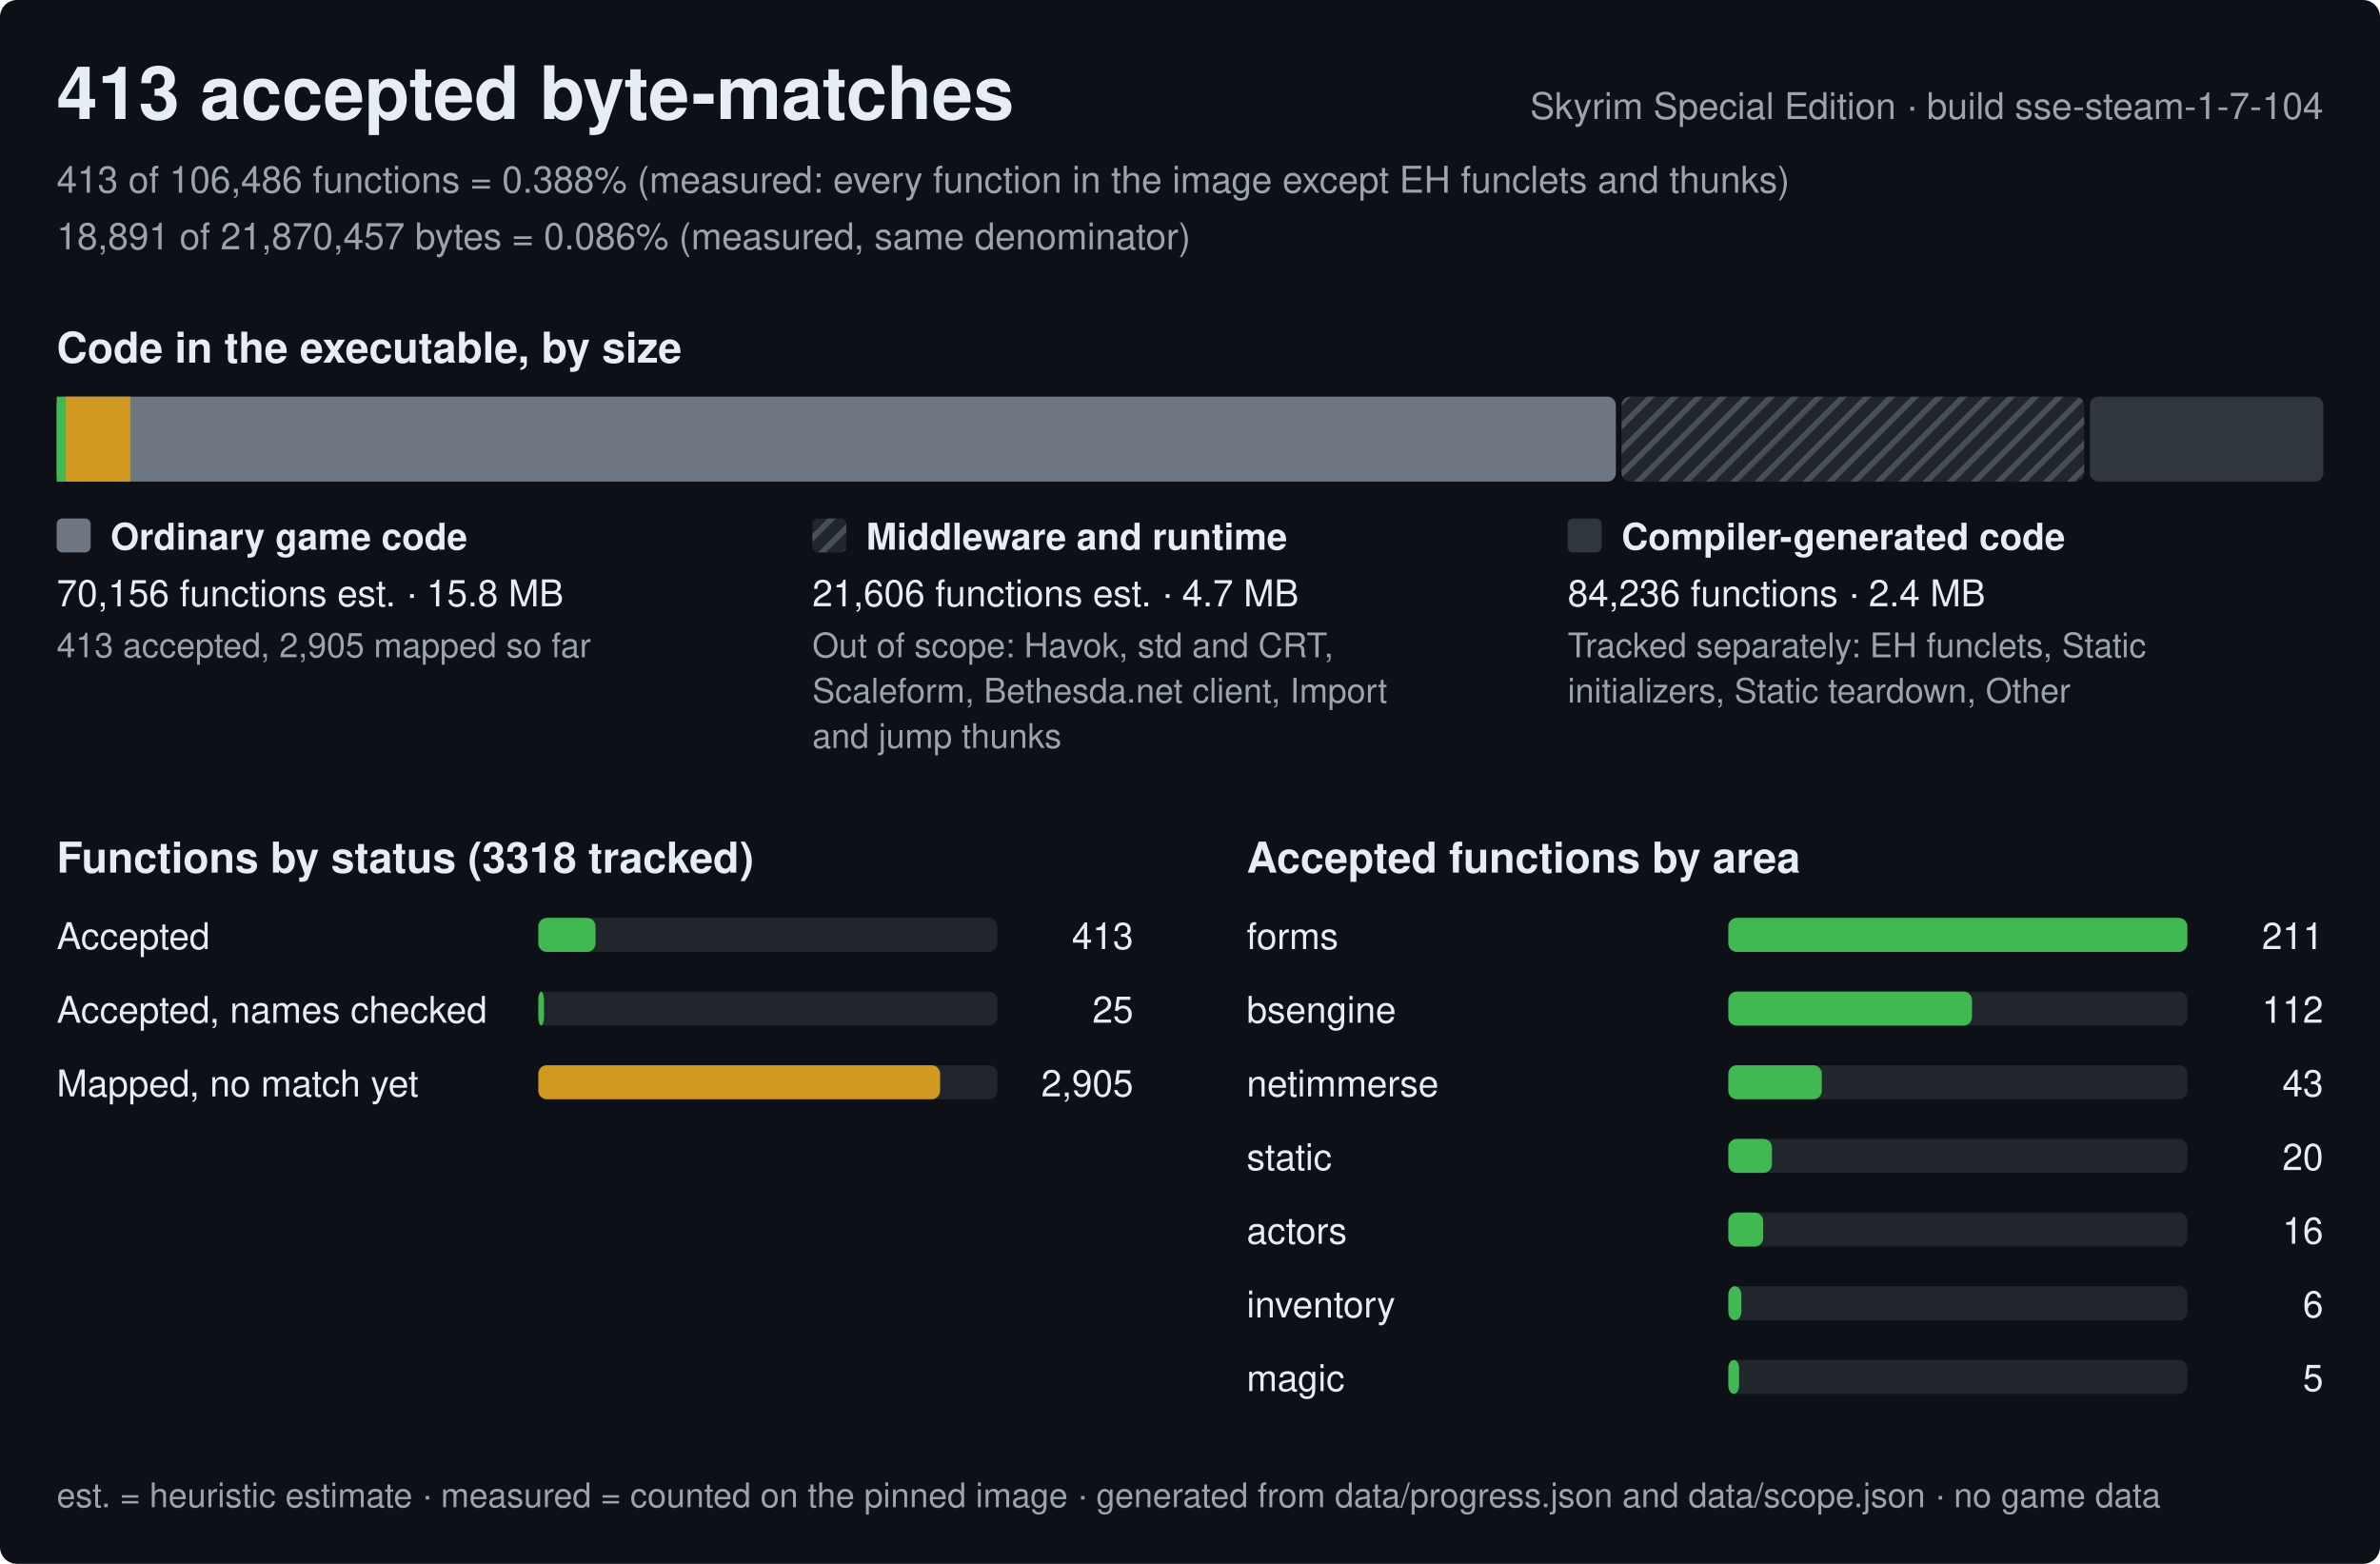
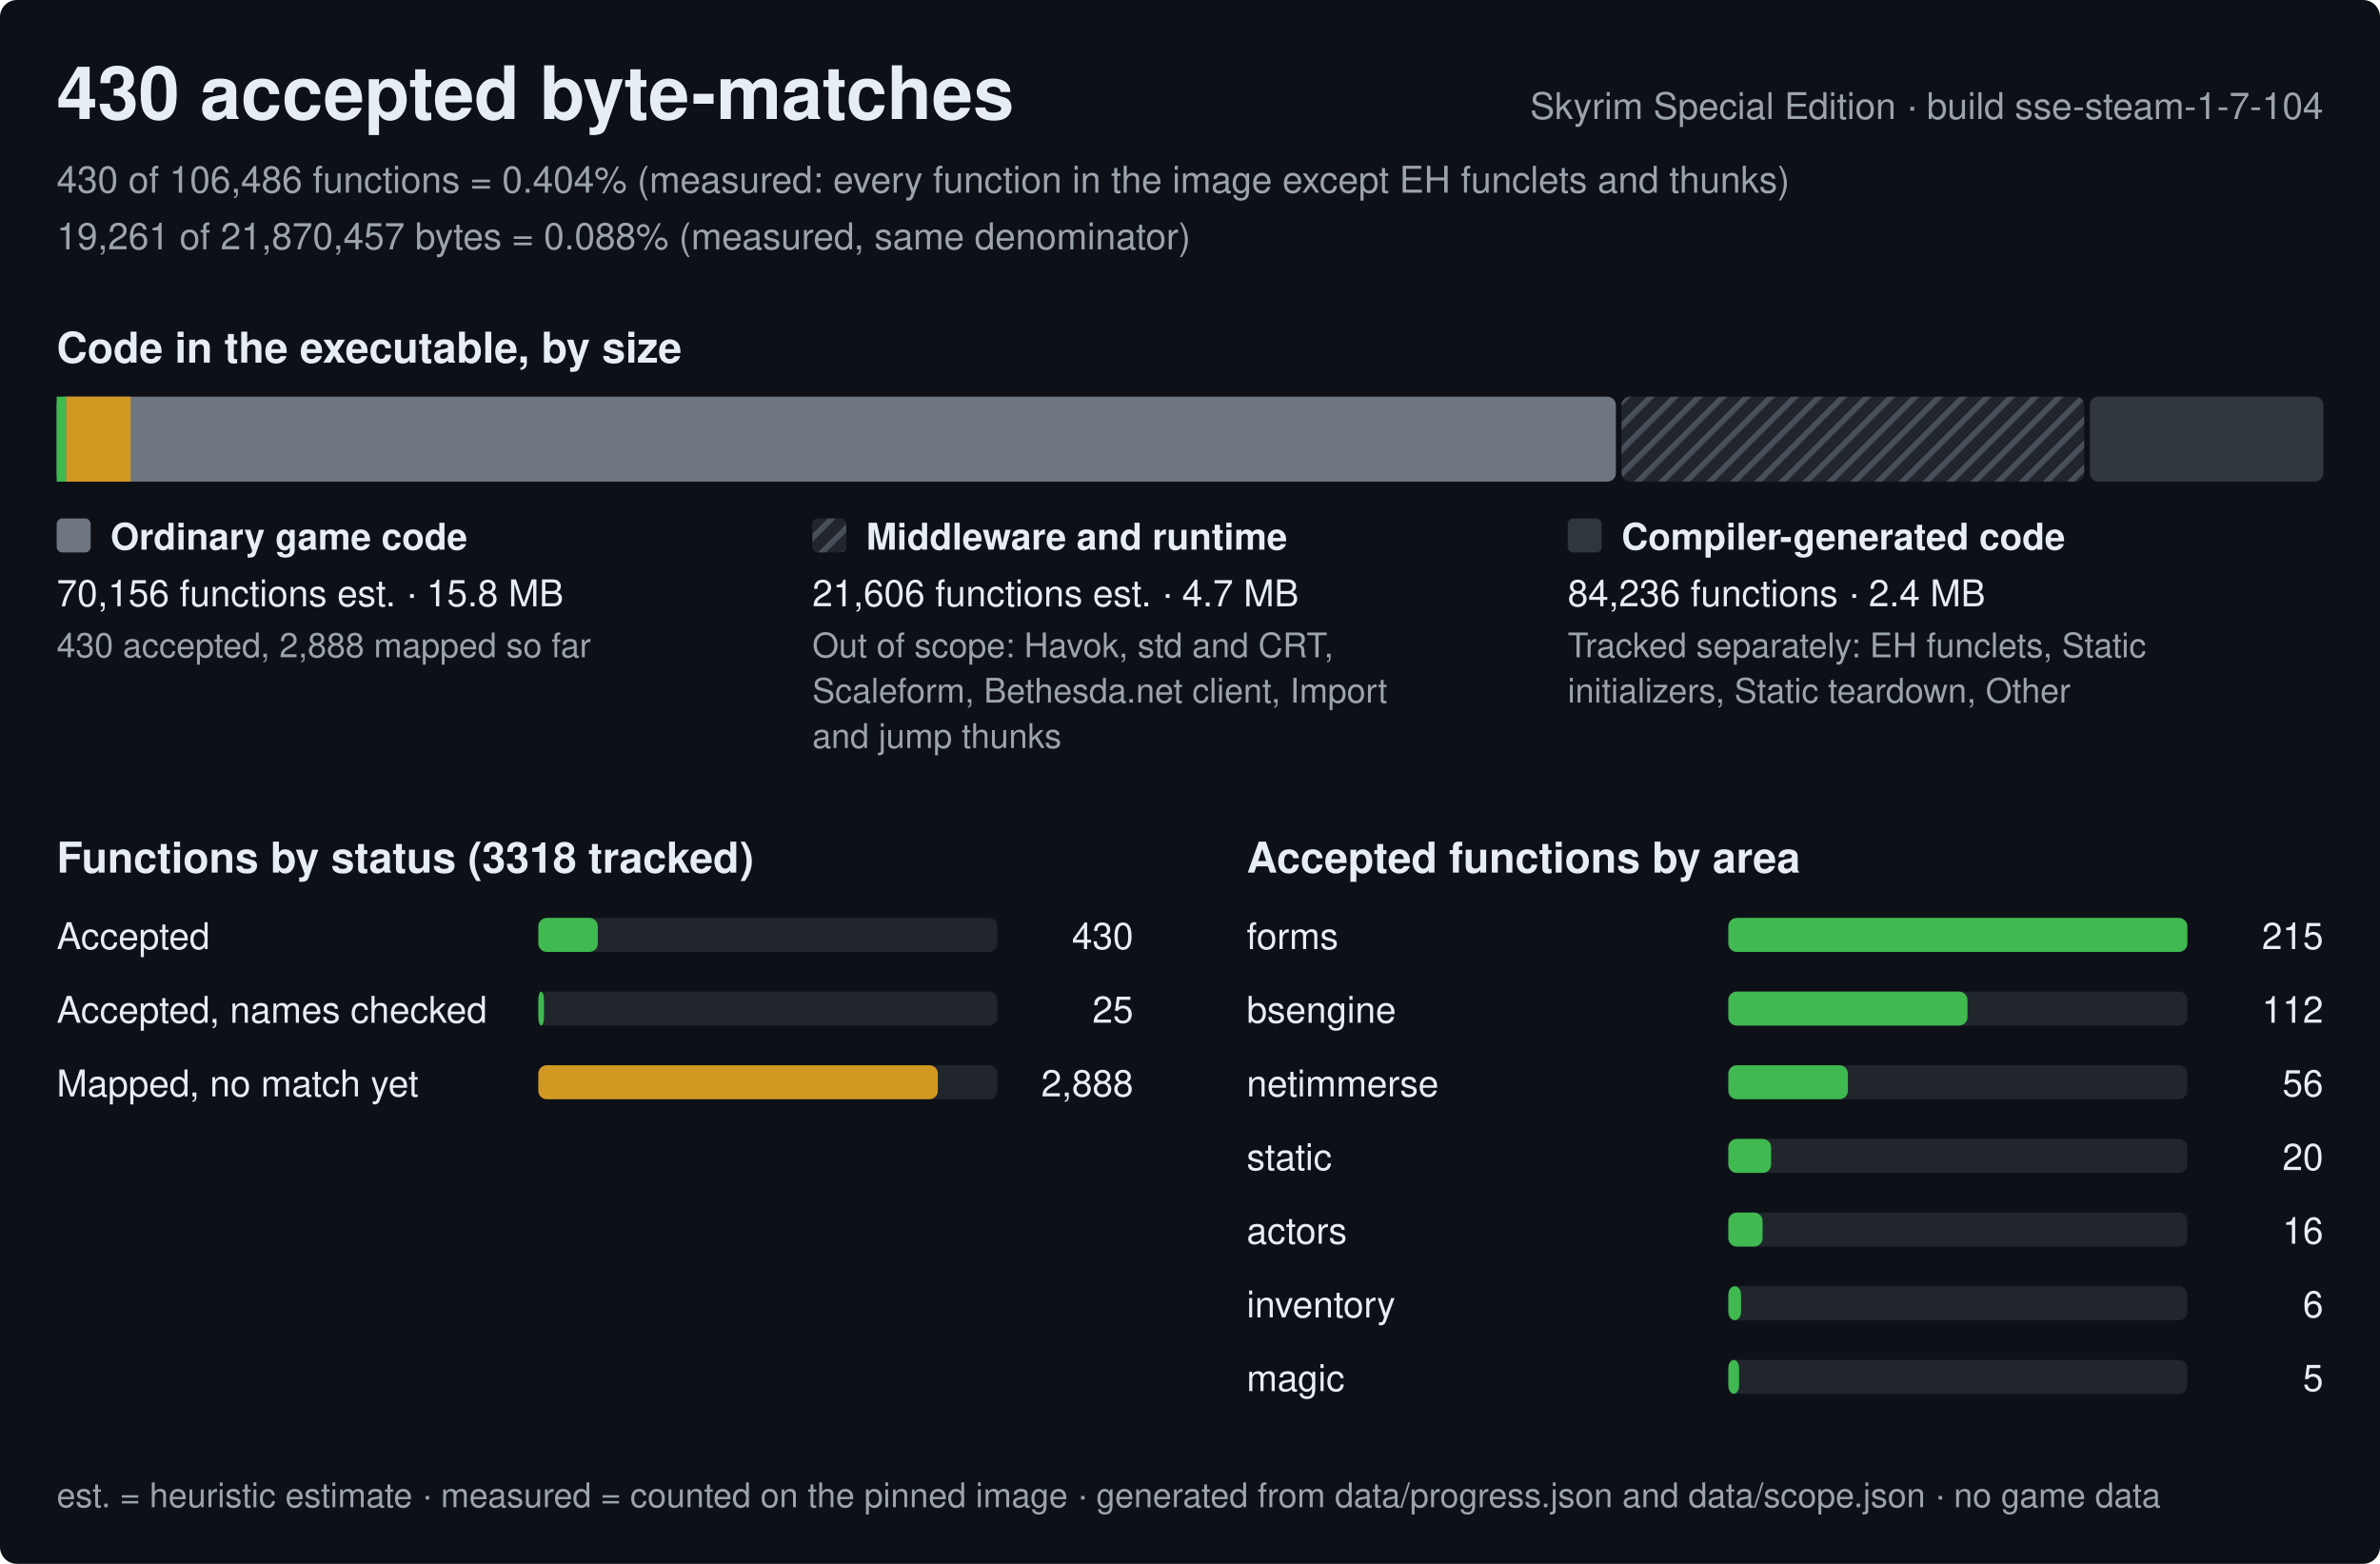
<svg xmlns="http://www.w3.org/2000/svg" width="840" height="552" viewBox="0 0 840 552" role="img" aria-label="Progress of the Skyrim Special Edition byte-matching reconstruction, build sse-steam-1-7-104">
  <style>text{font-family:-apple-system,BlinkMacSystemFont,'Segoe UI',Helvetica,Arial,sans-serif;fill:#e6edf3;white-space:pre}.h{font-size:26px;font-weight:600}.st{font-size:15px;font-weight:600}.lb{font-size:13px;font-weight:600}.bl{font-size:12px;font-weight:600;stroke:#0d1117;stroke-width:3px;paint-order:stroke;stroke-linejoin:round}.rl{font-size:13px}.fn{font-size:12px;fill:#9ba3ad}.mu{fill:#9ba3ad}</style>
  <defs>
    <pattern id="hx" width="6" height="6" patternUnits="userSpaceOnUse" patternTransform="rotate(45)">
      <rect width="6" height="6" fill="#21262d" />
      <rect width="2" height="6" fill="#484f58" />
    </pattern>
  </defs>
  <rect width="840" height="552" rx="6" fill="#0d1117" />
-   <text x="20" y="42" class="h">413 accepted byte-matches</text>
+   <text x="20" y="42" class="h">430 accepted byte-matches</text>
  <text x="820" y="42" class="rl mu" text-anchor="end">Skyrim Special Edition · build sse-steam-1-7-104</text>
-   <text x="20" y="68" class="rl mu">413 of 106,486 functions = 0.388% (measured: every function in the image except EH funclets and thunks)</text>
-   <text x="20" y="88" class="rl mu">18,891 of 21,870,457 bytes = 0.086% (measured, same denominator)</text>
+   <text x="20" y="68" class="rl mu">430 of 106,486 functions = 0.404% (measured: every function in the image except EH funclets and thunks)</text>
+   <text x="20" y="88" class="rl mu">19,261 of 21,870,457 bytes = 0.088% (measured, same denominator)</text>
  <text x="20" y="128" class="st">Code in the executable, by size</text>
  <rect x="20" y="140" width="550.3" height="30" rx="3" fill="#6e7681" />
-   <rect x="20" y="140" width="3.2" height="30" fill="#3fb950" />
-   <rect x="23.2" y="140" width="22.8" height="30" fill="#d29922" />
+   <rect x="20" y="140" width="3.4" height="30" fill="#3fb950" />
+   <rect x="23.4" y="140" width="22.7" height="30" fill="#d29922" />
  <rect x="572.3" y="140" width="163.3" height="30" rx="3" fill="url(#hx)" />
  <rect x="737.6" y="140" width="82.4" height="30" rx="3" fill="#30363d" />
  <rect x="20" y="183" width="12" height="12" rx="2" fill="#6e7681" />
  <text x="39" y="194" class="lb">Ordinary game code</text>
  <text x="20" y="214" class="rl">70,156 functions est. · 15.8 MB</text>
-   <text x="20" y="232" class="fn">413 accepted, 2,905 mapped so far</text>
+   <text x="20" y="232" class="fn">430 accepted, 2,888 mapped so far</text>
  <rect x="286.7" y="183" width="12" height="12" rx="2" fill="url(#hx)" />
  <text x="305.7" y="194" class="lb">Middleware and runtime</text>
  <text x="286.7" y="214" class="rl">21,606 functions est. · 4.7 MB</text>
  <text x="286.7" y="232" class="fn">Out of scope: Havok, std and CRT,</text>
  <text x="286.7" y="248" class="fn">Scaleform, Bethesda.net client, Import</text>
  <text x="286.7" y="264" class="fn">and jump thunks</text>
  <rect x="553.3" y="183" width="12" height="12" rx="2" fill="#30363d" />
  <text x="572.3" y="194" class="lb">Compiler-generated code</text>
  <text x="553.3" y="214" class="rl">84,236 functions · 2.4 MB</text>
  <text x="553.3" y="232" class="fn">Tracked separately: EH funclets, Static</text>
  <text x="553.3" y="248" class="fn">initializers, Static teardown, Other</text>
  <text x="20" y="308" class="st">Functions by status (3318 tracked)</text>
  <text x="20" y="335" class="rl">Accepted</text>
  <rect x="190" y="324" width="162.0" height="12" rx="3" fill="#21262d" />
-   <rect x="190" y="324" width="20.2" height="12" rx="3" fill="#3fb950" />
-   <text x="400.0" y="335" class="rl" text-anchor="end">413</text>
+   <rect x="190" y="324" width="21" height="12" rx="3" fill="#3fb950" />
+   <text x="400.0" y="335" class="rl" text-anchor="end">430</text>
  <text x="20" y="361" class="rl">Accepted, names checked</text>
  <rect x="190" y="350" width="162.0" height="12" rx="3" fill="#21262d" />
  <rect x="190" y="350" width="2" height="12" rx="3" fill="#3fb950" />
  <text x="400.0" y="361" class="rl" text-anchor="end">25</text>
  <text x="20" y="387" class="rl">Mapped, no match yet</text>
  <rect x="190" y="376" width="162.0" height="12" rx="3" fill="#21262d" />
-   <rect x="190" y="376" width="141.8" height="12" rx="3" fill="#d29922" />
-   <text x="400.0" y="387" class="rl" text-anchor="end">2,905</text>
+   <rect x="190" y="376" width="141" height="12" rx="3" fill="#d29922" />
+   <text x="400.0" y="387" class="rl" text-anchor="end">2,888</text>
  <text x="440.0" y="308" class="st">Accepted functions by area</text>
  <text x="440.0" y="335" class="rl">forms</text>
  <rect x="610.0" y="324" width="162.0" height="12" rx="3" fill="#21262d" />
  <rect x="610.0" y="324" width="162" height="12" rx="3" fill="#3fb950" />
-   <text x="820.0" y="335" class="rl" text-anchor="end">211</text>
+   <text x="820.0" y="335" class="rl" text-anchor="end">215</text>
  <text x="440.0" y="361" class="rl">bsengine</text>
  <rect x="610.0" y="350" width="162.0" height="12" rx="3" fill="#21262d" />
-   <rect x="610.0" y="350" width="86" height="12" rx="3" fill="#3fb950" />
+   <rect x="610.0" y="350" width="84.4" height="12" rx="3" fill="#3fb950" />
  <text x="820.0" y="361" class="rl" text-anchor="end">112</text>
  <text x="440.0" y="387" class="rl">netimmerse</text>
  <rect x="610.0" y="376" width="162.0" height="12" rx="3" fill="#21262d" />
-   <rect x="610.0" y="376" width="33" height="12" rx="3" fill="#3fb950" />
-   <text x="820.0" y="387" class="rl" text-anchor="end">43</text>
+   <rect x="610.0" y="376" width="42.2" height="12" rx="3" fill="#3fb950" />
+   <text x="820.0" y="387" class="rl" text-anchor="end">56</text>
  <text x="440.0" y="413" class="rl">static</text>
  <rect x="610.0" y="402" width="162.0" height="12" rx="3" fill="#21262d" />
-   <rect x="610.0" y="402" width="15.4" height="12" rx="3" fill="#3fb950" />
+   <rect x="610.0" y="402" width="15.1" height="12" rx="3" fill="#3fb950" />
  <text x="820.0" y="413" class="rl" text-anchor="end">20</text>
  <text x="440.0" y="439" class="rl">actors</text>
  <rect x="610.0" y="428" width="162.0" height="12" rx="3" fill="#21262d" />
-   <rect x="610.0" y="428" width="12.3" height="12" rx="3" fill="#3fb950" />
+   <rect x="610.0" y="428" width="12.1" height="12" rx="3" fill="#3fb950" />
  <text x="820.0" y="439" class="rl" text-anchor="end">16</text>
  <text x="440.0" y="465" class="rl">inventory</text>
  <rect x="610.0" y="454" width="162.0" height="12" rx="3" fill="#21262d" />
-   <rect x="610.0" y="454" width="4.6" height="12" rx="3" fill="#3fb950" />
+   <rect x="610.0" y="454" width="4.5" height="12" rx="3" fill="#3fb950" />
  <text x="820.0" y="465" class="rl" text-anchor="end">6</text>
  <text x="440.0" y="491" class="rl">magic</text>
  <rect x="610.0" y="480" width="162.0" height="12" rx="3" fill="#21262d" />
  <rect x="610.0" y="480" width="3.8" height="12" rx="3" fill="#3fb950" />
  <text x="820.0" y="491" class="rl" text-anchor="end">5</text>
  <text x="20" y="532" class="fn">est. = heuristic estimate · measured = counted on the pinned image · generated from data/progress.json and data/scope.json · no game data</text>
</svg>
